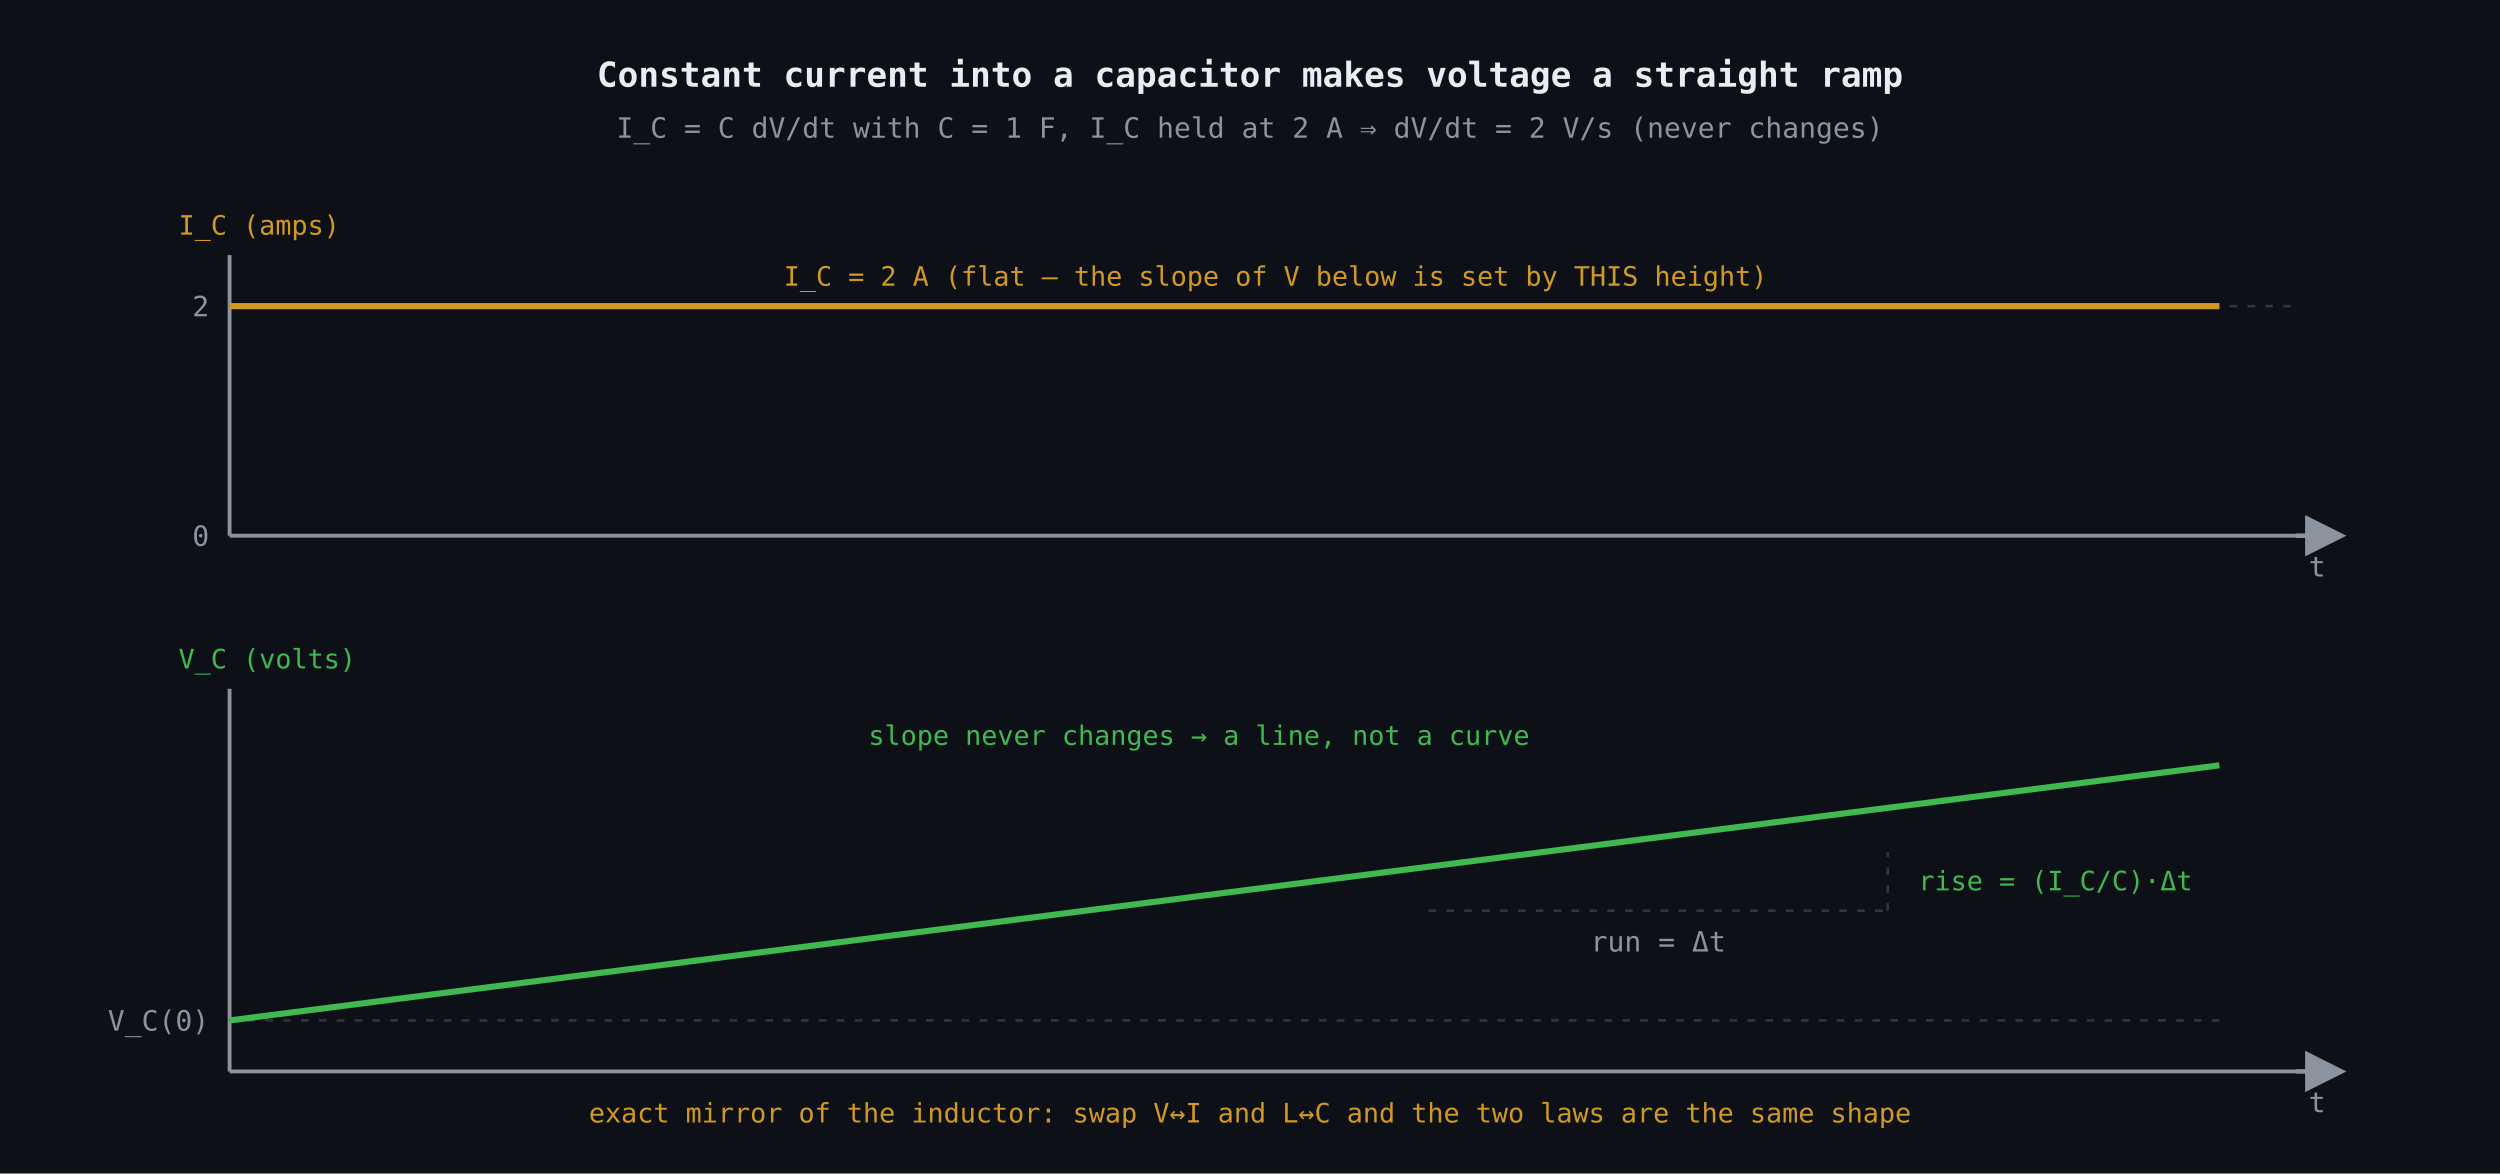
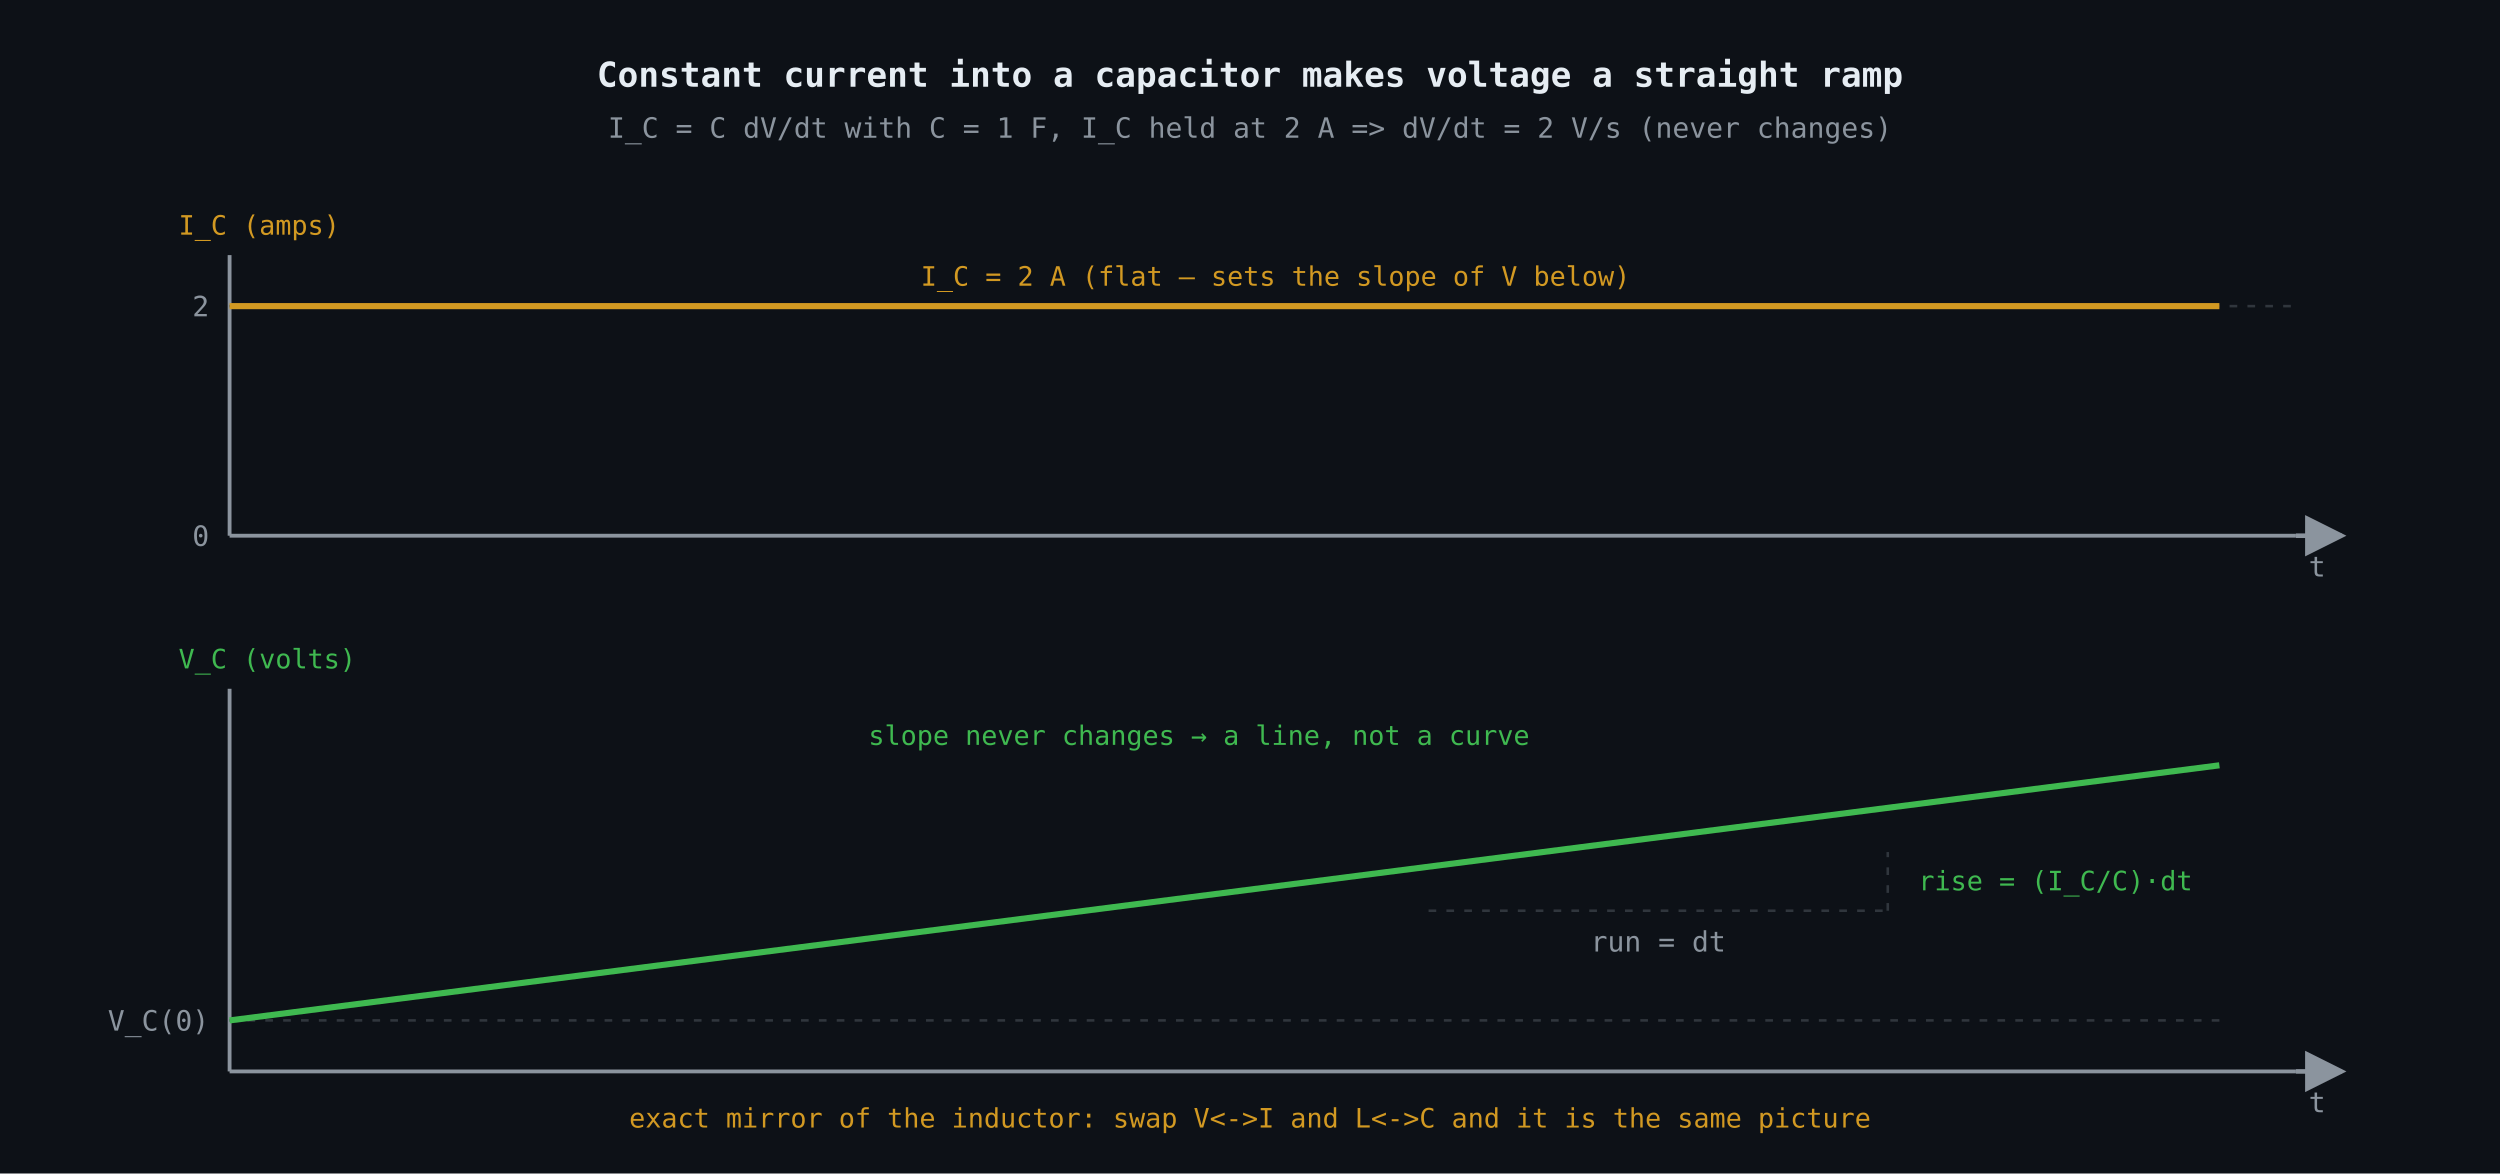
<svg xmlns="http://www.w3.org/2000/svg" viewBox="0 0 980 460" role="img" aria-label="Constant current into a capacitor produces a linear voltage ramp" width="980" height="460">
  <style>
.h2m-bg{fill:#0d1117}
- *{box-sizing:border-box}
- /* Printing on a dark palette wastes ink and renders badly, so print is always light. */
- body{margin:0;background:#0d1117;color:#c9d1d9;
-   font:15px/1.65 system-ui,-apple-system,Segoe UI,Roboto,sans-serif;
-   padding:38px 22px 90px}
- main{max-width:1080px;margin:0 auto}
- figure{margin:22px 0;background:#161b22;border:1px solid #30363d;
-   border-radius:11px;padding:18px;overflow-x:auto}
- figure svg{display:block;width:100%;height:auto;min-width:680px}
- figcaption{color:#8b949e;font-size:12.5px;margin-top:12px;text-align:center}
- /* ---- SVG theming: every colour resolves through these classes so figures re-theme. */
svg text{font-family:ui-monospace,SFMono-Regular,Menlo,monospace;font-size:12px;fill:#c9d1d9}
svg text.t{font-size:13.5px;font-weight:700;fill:#e6edf3}
svg text.s{font-size:11px;fill:#8b949e}
svg text.xs{font-size:9.5px;fill:#8b949e}
svg text.l{font-size:10.5px;fill:#8b949e}
svg text.lb{font-size:10.5px;fill:#58a6ff}
svg text.lg{font-size:10.5px;fill:#3fb950}
svg text.lr{font-size:10.5px;fill:#f85149}
svg text.lp{font-size:10.5px;fill:#bc8cff}
svg text.la{font-size:10.5px;fill:#d29922}
- svg .fx-b{fill:#58a6ff}  svg .fx-g{fill:#3fb950}
- svg .fx-r{fill:#f85149}   svg .fx-a{fill:#d29922}
- svg .fx-p{fill:#bc8cff} svg .fx-n{fill:#8b949e}
svg .n{fill:#1a2029;stroke:#484f58;stroke-width:1.6}
svg .nb{fill:#101a2b;stroke:#58a6ff;stroke-width:2px}
svg .ng{fill:#0f1c14;stroke:#3fb950;stroke-width:2px}
svg .nr{fill:#201215;stroke:#f85149;stroke-width:2px}
svg .na{fill:#1e1a10;stroke:#d29922;stroke-width:2px}
svg .np{fill:#181228;stroke:#bc8cff;stroke-width:2px}
- svg .nd{fill:#15191f;stroke:#3d444d;stroke-width:1.5;stroke-dasharray:5 4}
svg .grp{fill:none;stroke:#3d444d;stroke-width:1.4;stroke-dasharray:6 5}
- svg .a{stroke:#8b949e;stroke-width:1.8;fill:none;marker-end:url(#ah)}
- svg .ab{stroke:#58a6ff;stroke-width:2;fill:none;marker-end:url(#ahb)}
- svg .ag{stroke:#3fb950;stroke-width:2;fill:none;marker-end:url(#ahg)}
- svg .ar{stroke:#f85149;stroke-width:2;fill:none;marker-end:url(#ahr)}
- svg .ap{stroke:#bc8cff;stroke-width:2;fill:none;marker-end:url(#ahp)}
- svg .aa{stroke:#d29922;stroke-width:2;fill:none;marker-end:url(#aha)}
svg .wire{stroke:#8b949e;stroke-width:1.8;fill:none}
svg .wire-r{stroke:#f85149;stroke-width:2.4;fill:none;stroke-linecap:round}
svg .wire-b{stroke:#58a6ff;stroke-width:2.4;fill:none;stroke-linecap:round}
svg .wire-a{stroke:#d29922;stroke-width:2.4;fill:none;stroke-linecap:round}
svg .wire-p{stroke:#bc8cff;stroke-width:2.4;fill:none;stroke-linecap:round}
svg .wire-g{stroke:#3fb950;stroke-width:2.4;fill:none;stroke-linecap:round}
svg .axis{stroke:#8b949e;stroke-width:1.5;fill:none}
svg .grid{stroke:#30363d;stroke-width:1;fill:none;stroke-dasharray:3 4}
svg .plot-b{stroke:#58a6ff;stroke-width:2.4;fill:none;stroke-linejoin:round}
- svg .plot-a{stroke:#d29922;stroke-width:2.4;fill:none;stroke-linejoin:round}
svg .plot-g{stroke:#3fb950;stroke-width:2.4;fill:none;stroke-linejoin:round}
svg .plot-r{stroke:#f85149;stroke-width:2.4;fill:none;stroke-linejoin:round}
+ svg .plot-a{stroke:#d29922;stroke-width:2.4;fill:none;stroke-linejoin:round}
svg .plot-p{stroke:#bc8cff;stroke-width:2.4;fill:none;stroke-linejoin:round}
- svg .fill-a{fill:#d29922;opacity:0.14}
- svg .fill-g{fill:#3fb950;opacity:0.14}
- svg .dash{stroke-dasharray:6 5}
- svg .mk-n{fill:#8b949e}  svg .mk-b{fill:#58a6ff}
- svg .mk-g{fill:#3fb950}  svg .mk-r{fill:#f85149}
- svg .mk-p{fill:#bc8cff} svg .mk-a{fill:#d29922}
+ svg .fill-g{fill:#3fb950;opacity:0.14;stroke:none}
+ svg .fill-a{fill:#d29922;opacity:0.14;stroke:none}
+ svg .a{stroke:#8b949e;stroke-width:1.8;fill:none;marker-end:url(#ah)}
+ svg .ab{stroke:#58a6ff;stroke-width:2;fill:none;marker-end:url(#ahb)}
+ svg .ag{stroke:#3fb950;stroke-width:2;fill:none;marker-end:url(#ahg)}
+ svg .ar{stroke:#f85149;stroke-width:2;fill:none;marker-end:url(#ahr)}
+ svg .ap{stroke:#bc8cff;stroke-width:2;fill:none;marker-end:url(#ahp)}
+ svg .aa{stroke:#d29922;stroke-width:2;fill:none;marker-end:url(#aha)}
+ svg .comp{stroke:#8b949e;stroke-width:2;fill:none}
+ svg .dotn{fill:#8b949e}
+ svg .dotb{fill:#58a6ff}
+ svg .dotg{fill:#3fb950}
+ svg .dotr{fill:#f85149}
+ svg .dota{fill:#d29922}
+ svg .dotp{fill:#bc8cff}
+ svg .mk-n{fill:#8b949e} svg .mk-b{fill:#58a6ff} svg .mk-g{fill:#3fb950}
+ svg .mk-r{fill:#f85149} svg .mk-p{fill:#bc8cff} svg .mk-a{fill:#d29922}
@media (prefers-color-scheme: light){
- body{background:#ffffff;color:#1f2328}
- figure{background:#f6f8fa;border:1px solid #d0d7de}
- figcaption{color:#57606a}
+ .h2m-bg{fill:#ffffff}
svg text{fill:#1f2328}
- svg text.t{fill:#010409}
- svg text.s{fill:#57606a}
- svg text.xs{fill:#57606a}
- svg text.l{fill:#57606a}
- svg text.lb{fill:#0550ae}
- svg text.lg{fill:#1a7f37}
- svg text.lr{fill:#cf222e}
- svg text.lp{fill:#8250df}
- svg text.la{fill:#9a6700}
- svg .fx-b{fill:#0550ae}
- svg .fx-g{fill:#1a7f37}
- svg .fx-r{fill:#cf222e}
- svg .fx-a{fill:#9a6700}
- svg .fx-p{fill:#8250df}
- svg .fx-n{fill:#57606a}
- svg .n{fill:#f6f8fa;stroke:#8c959f;stroke-width:1.6}
- svg .nb{fill:#ddf4ff;stroke:#0550ae;stroke-width:2.2px}
- svg .ng{fill:#dafbe1;stroke:#1a7f37;stroke-width:2.2px}
- svg .nr{fill:#ffebe9;stroke:#cf222e;stroke-width:2.2px}
- svg .na{fill:#fff8c5;stroke:#9a6700;stroke-width:2.2px}
- svg .np{fill:#fbefff;stroke:#8250df;stroke-width:2.2px}
- svg .nd{fill:#ffffff;stroke:#afb8c1;stroke-width:1.5;stroke-dasharray:5 4}
- svg .grp{fill:none;stroke:#afb8c1;stroke-width:1.4;stroke-dasharray:6 5}
- svg .a{stroke:#57606a;stroke-width:1.8;fill:none;marker-end:url(#ah)}
- svg .ab{stroke:#0550ae;stroke-width:2;fill:none;marker-end:url(#ahb)}
- svg .ag{stroke:#1a7f37;stroke-width:2;fill:none;marker-end:url(#ahg)}
- svg .ar{stroke:#cf222e;stroke-width:2;fill:none;marker-end:url(#ahr)}
- svg .ap{stroke:#8250df;stroke-width:2;fill:none;marker-end:url(#ahp)}
- svg .aa{stroke:#9a6700;stroke-width:2;fill:none;marker-end:url(#aha)}
- svg .wire{stroke:#57606a}
- svg .wire-r{stroke:#cf222e}
- svg .wire-b{stroke:#0550ae}
- svg .wire-a{stroke:#9a6700}
- svg .wire-p{stroke:#8250df}
- svg .wire-g{stroke:#1a7f37}
- svg .axis{stroke:#57606a}
- svg .grid{stroke:#d0d7de}
- svg .plot-b{stroke:#0550ae}
- svg .plot-a{stroke:#9a6700}
- svg .plot-g{stroke:#1a7f37}
- svg .plot-r{stroke:#cf222e}
- svg .plot-p{stroke:#8250df}
- svg .fill-a{fill:#9a6700;opacity:0.12}
- svg .fill-g{fill:#1a7f37;opacity:0.12}
- svg .mk-n{fill:#57606a}
- svg .mk-b{fill:#0550ae}
- svg .mk-g{fill:#1a7f37}
- svg .mk-r{fill:#cf222e}
- svg .mk-p{fill:#8250df}
- svg .mk-a{fill:#9a6700}
- .h2m-bg{fill:#ffffff}
+ svg text.t{fill:#010409} svg text.s{fill:#57606a} svg text.xs{fill:#57606a} svg text.l{fill:#57606a}
+ svg text.lb{fill:#0550ae} svg text.lg{fill:#1a7f37} svg text.lr{fill:#cf222e} svg text.lp{fill:#8250df} svg text.la{fill:#9a6700}
+ svg .n{fill:#f6f8fa;stroke:#8c959f} svg .nb{fill:#ddf4ff;stroke:#0550ae} svg .ng{fill:#dafbe1;stroke:#1a7f37}
+ svg .nr{fill:#ffebe9;stroke:#cf222e} svg .na{fill:#fff8c5;stroke:#9a6700} svg .np{fill:#fbefff;stroke:#8250df}
+ svg .grp{stroke:#afb8c1}
+ svg .wire{stroke:#57606a} svg .wire-r{stroke:#cf222e} svg .wire-b{stroke:#0550ae} svg .wire-a{stroke:#9a6700} svg .wire-p{stroke:#8250df} svg .wire-g{stroke:#1a7f37}
+ svg .axis{stroke:#57606a} svg .grid{stroke:#d0d7de}
+ svg .plot-b{stroke:#0550ae} svg .plot-g{stroke:#1a7f37} svg .plot-r{stroke:#cf222e} svg .plot-a{stroke:#9a6700} svg .plot-p{stroke:#8250df}
+ svg .fill-g{fill:#1a7f37} svg .fill-a{fill:#9a6700}
+ svg .a{stroke:#57606a} svg .ab{stroke:#0550ae} svg .ag{stroke:#1a7f37} svg .ar{stroke:#cf222e} svg .ap{stroke:#8250df} svg .aa{stroke:#9a6700}
+ svg .comp{stroke:#57606a}
+ svg .dotn{fill:#57606a} svg .dotb{fill:#0550ae} svg .dotg{fill:#1a7f37} svg .dotr{fill:#cf222e} svg .dota{fill:#9a6700} svg .dotp{fill:#8250df}
+ svg .mk-n{fill:#57606a} svg .mk-b{fill:#0550ae} svg .mk-g{fill:#1a7f37} svg .mk-r{fill:#cf222e} svg .mk-p{fill:#8250df} svg .mk-a{fill:#9a6700}
}
- @media print{
- body{background:#ffffff;color:#111417}
- figure{background:#ffffff;border:1px solid #c3ccd5}
- figure svg{min-width:0}
- svg text{fill:#111417}
- .h2m-bg{fill:#ffffff}
- }
+ @media print{ .h2m-bg{fill:#ffffff} svg text{fill:#111417} }
</style>
  <defs>
    <marker id="ah" markerWidth="9" markerHeight="9" refX="8" refY="4.5" orient="auto">
      <path d="M0 0 L9 4.5 L0 9 z" class="mk-n" />
    </marker>
    <marker id="ahb" markerWidth="9" markerHeight="9" refX="8" refY="4.5" orient="auto">
      <path d="M0 0 L9 4.5 L0 9 z" class="mk-b" />
    </marker>
    <marker id="ahg" markerWidth="9" markerHeight="9" refX="8" refY="4.5" orient="auto">
      <path d="M0 0 L9 4.5 L0 9 z" class="mk-g" />
    </marker>
    <marker id="ahr" markerWidth="9" markerHeight="9" refX="8" refY="4.5" orient="auto">
      <path d="M0 0 L9 4.5 L0 9 z" class="mk-r" />
    </marker>
    <marker id="ahp" markerWidth="9" markerHeight="9" refX="8" refY="4.5" orient="auto">
      <path d="M0 0 L9 4.5 L0 9 z" class="mk-p" />
    </marker>
    <marker id="aha" markerWidth="9" markerHeight="9" refX="8" refY="4.5" orient="auto">
      <path d="M0 0 L9 4.5 L0 9 z" class="mk-a" />
    </marker>
  </defs>
  <rect class="h2m-bg" x="0" y="0" width="980" height="460" fill="#0d1117" />
  <text class="t" x="490" y="34" text-anchor="middle">Constant current into a capacitor makes voltage a straight ramp</text>
-   <text class="s" x="490" y="54" text-anchor="middle">I_C = C dV/dt  with C = 1 F, I_C held at 2 A  ⇒  dV/dt = 2 V/s (never changes)</text>
+   <text class="s" x="490" y="54" text-anchor="middle">I_C = C dV/dt with C = 1 F, I_C held at 2 A  =&gt;  dV/dt = 2 V/s (never changes)</text>
  <text class="la" x="70" y="92" text-anchor="start">I_C (amps)</text>
  <line class="axis" x1="90" y1="100" x2="90" y2="210" />
  <line class="axis" x1="90" y1="210" x2="900" y2="210" />
  <line class="grid" x1="90" y1="120" x2="900" y2="120" />
  <text class="s" x="82" y="124" text-anchor="end">2</text>
  <text class="s" x="82" y="214" text-anchor="end">0</text>
-   <line class="plot-a" x1="90" y1="120" x2="870" y2="120" />
-   <text class="la" x="500" y="112" text-anchor="middle">I_C = 2 A  (flat — the slope of V below is set by THIS height)</text>
+   <path class="plot-a" d="M90 120 L870 120" />
+   <text class="la" x="500" y="112" text-anchor="middle">I_C = 2 A  (flat — sets the slope of V below)</text>
  <path class="a" d="M900 210 H918" />
  <text class="s" x="905" y="226" text-anchor="start">t</text>
  <text class="lg" x="70" y="262" text-anchor="start">V_C (volts)</text>
  <line class="axis" x1="90" y1="270" x2="90" y2="420" />
  <line class="axis" x1="90" y1="420" x2="900" y2="420" />
  <line class="grid" x1="90" y1="400" x2="870" y2="400" />
  <text class="s" x="82" y="404" text-anchor="end">V_C(0)</text>
-   <line class="plot-g" x1="90" y1="400" x2="870" y2="300" />
+   <path class="plot-g" d="M90 400 L870 300" />
  <line class="grid" x1="560" y1="357" x2="740" y2="357" />
  <line class="grid" x1="740" y1="357" x2="740" y2="334" />
-   <text class="s" x="650" y="373" text-anchor="middle">run = Δt</text>
-   <text class="lg" x="752" y="349" text-anchor="start">rise = (I_C/C)·Δt</text>
+   <text class="s" x="650" y="373" text-anchor="middle">run = dt</text>
+   <text class="lg" x="752" y="349" text-anchor="start">rise = (I_C/C)·dt</text>
  <text class="lg" x="470" y="292" text-anchor="middle">slope never changes → a line, not a curve</text>
  <path class="a" d="M900 420 H918" />
  <text class="s" x="905" y="436" text-anchor="start">t</text>
-   <text class="la" x="490" y="440" text-anchor="middle">exact mirror of the inductor: swap V↔I and L↔C and the two laws are the same shape</text>
+   <text class="la" x="490" y="442" text-anchor="middle">exact mirror of the inductor: swap V&lt;-&gt;I and L&lt;-&gt;C and it is the same picture</text>
</svg>
